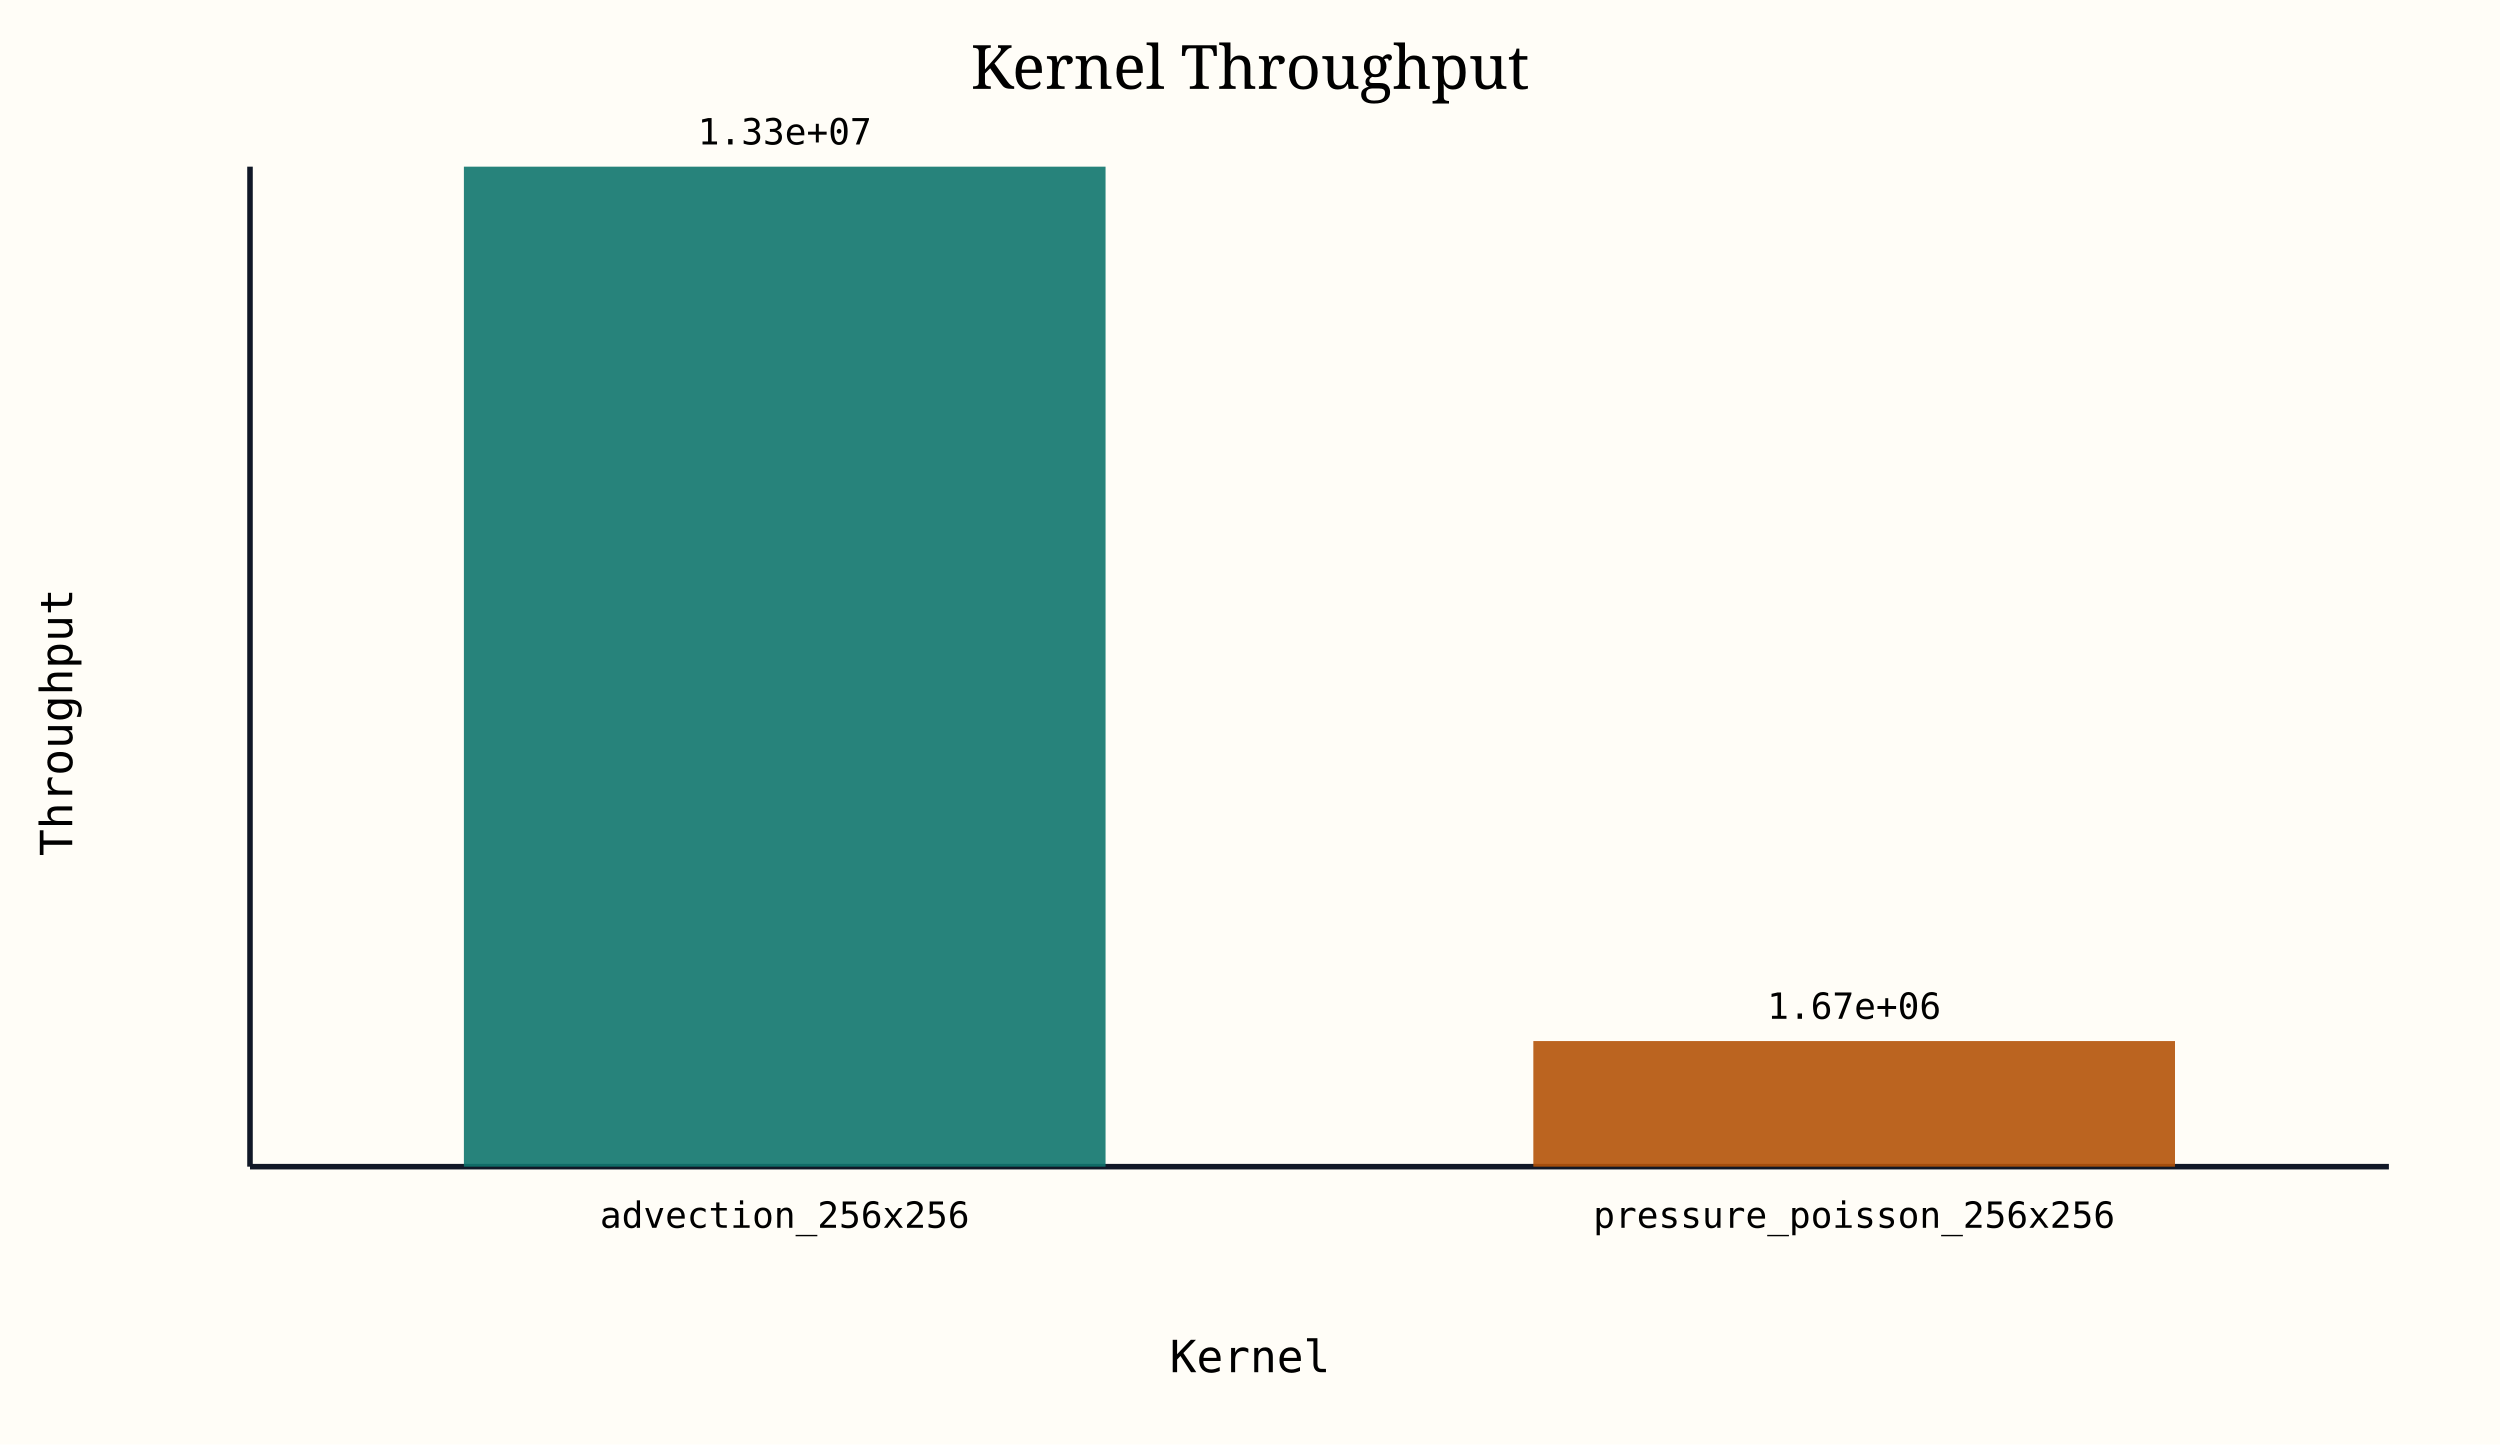
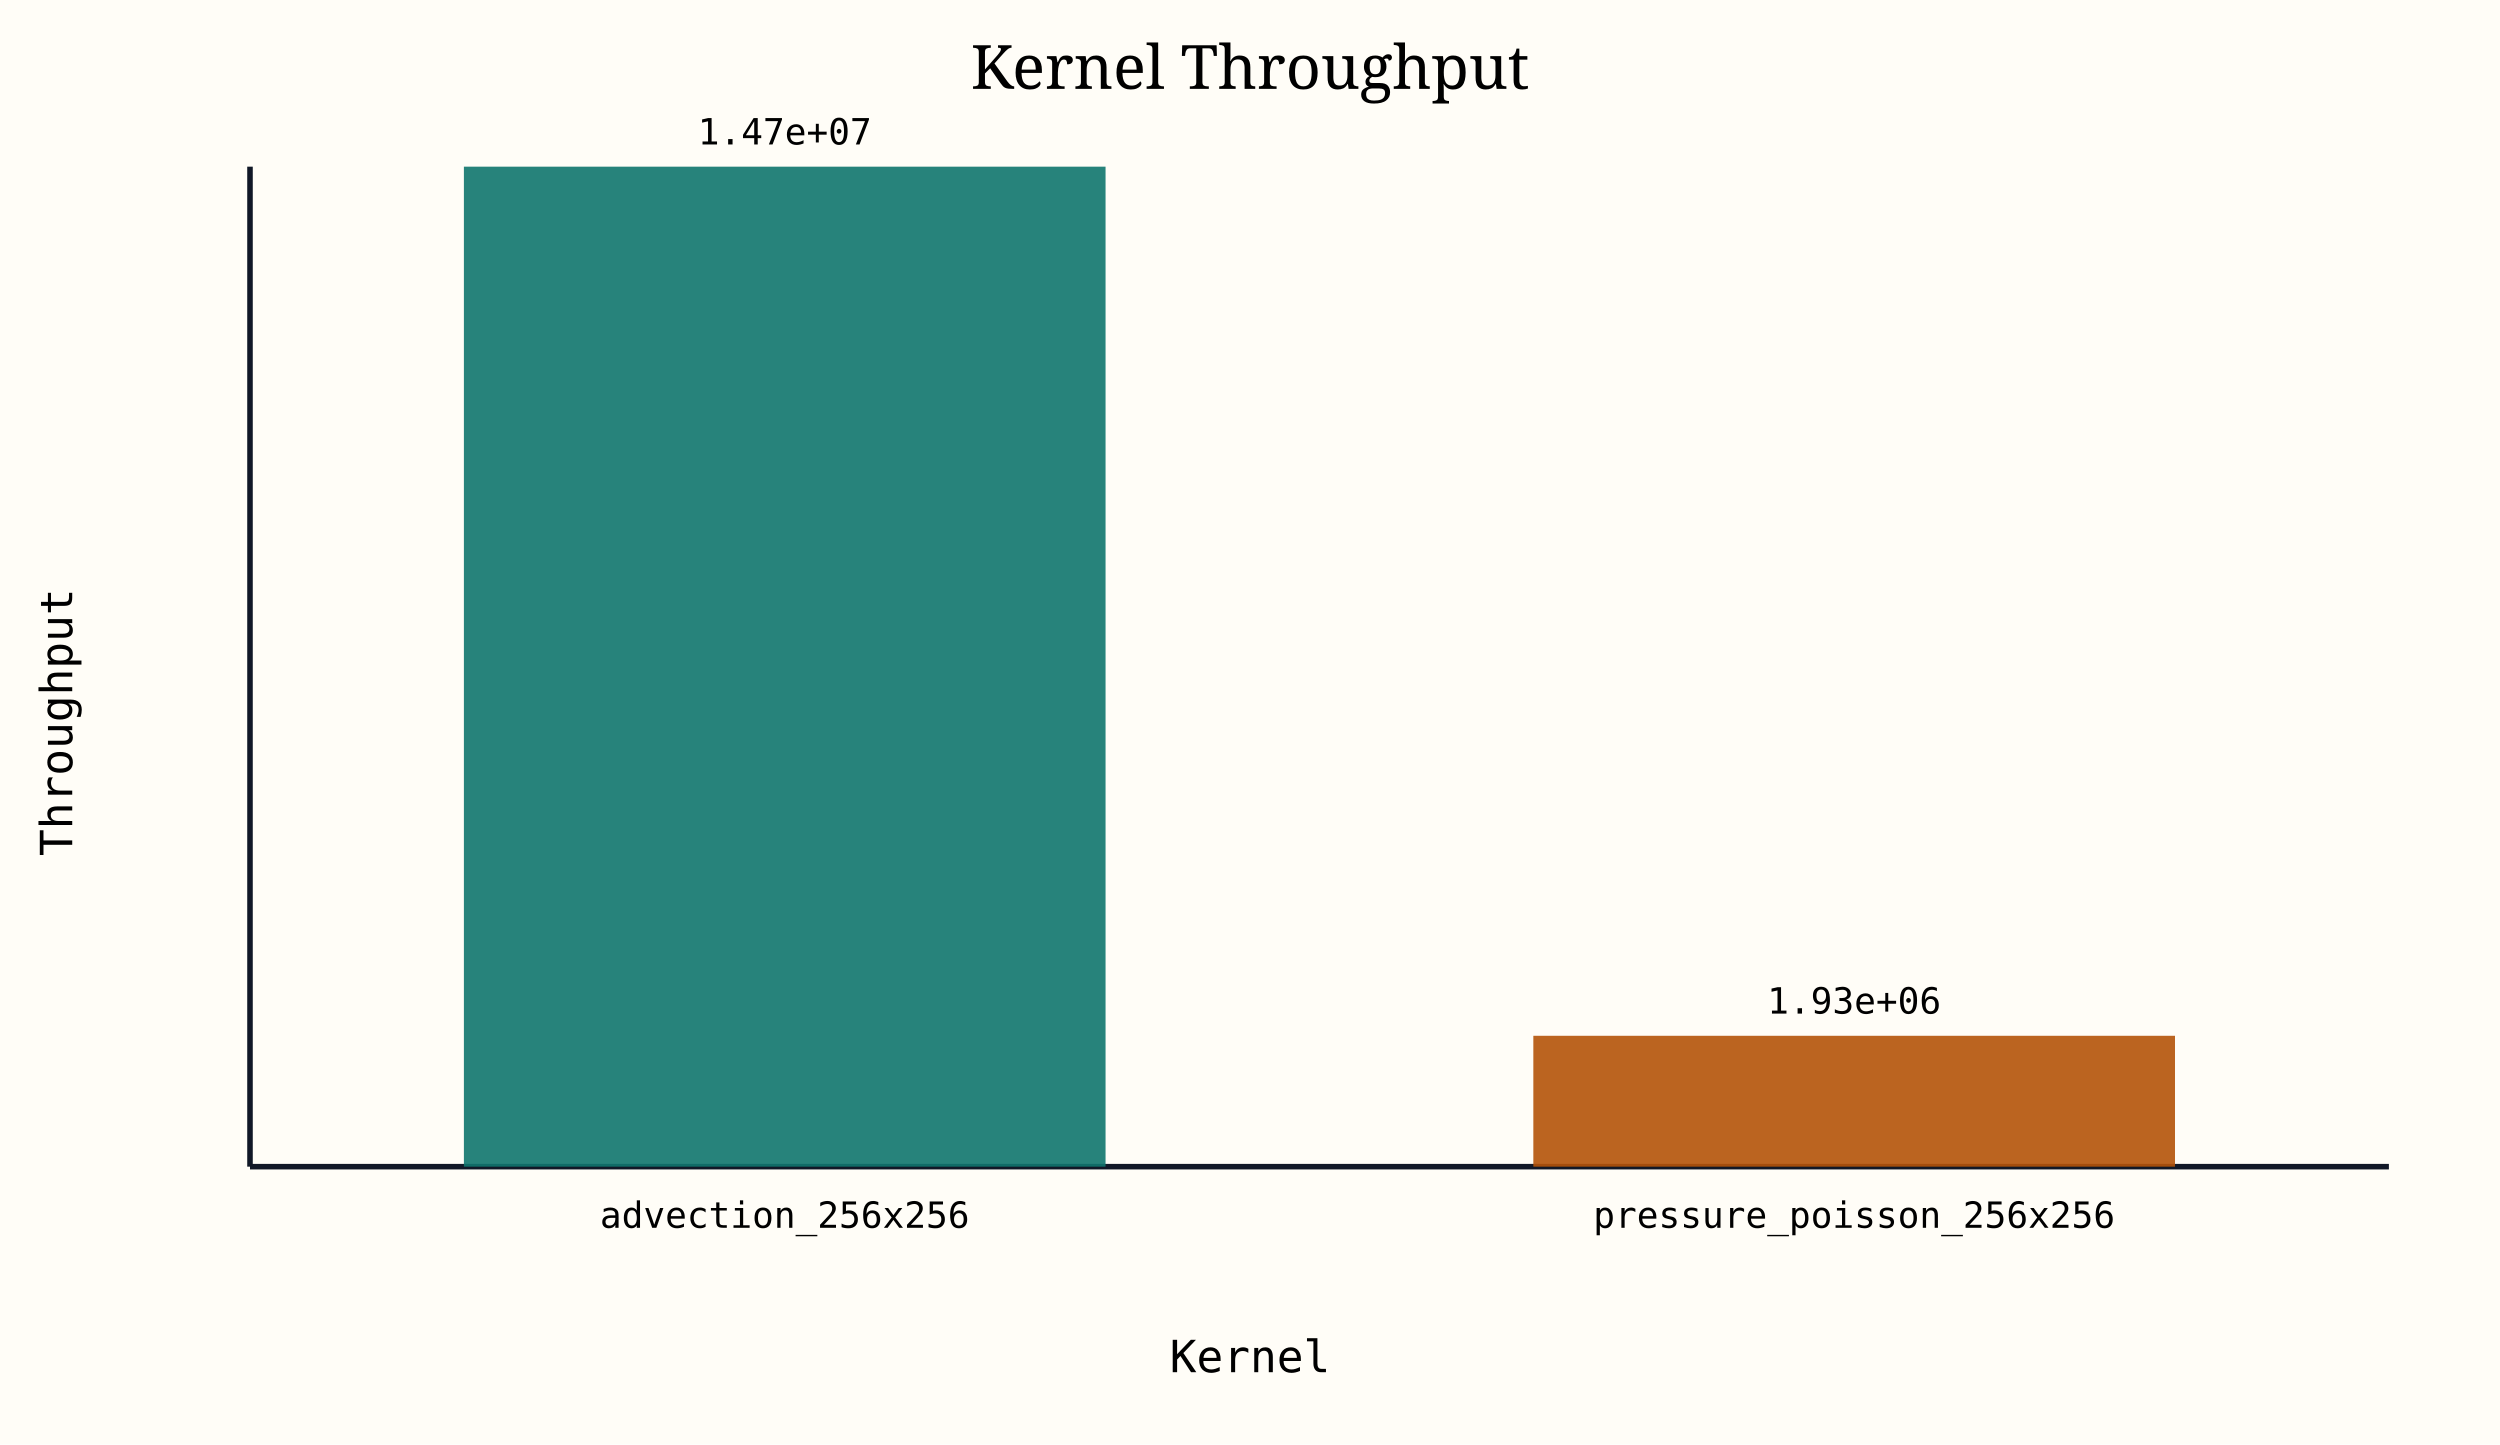
<svg xmlns="http://www.w3.org/2000/svg" width="900" height="520" viewBox="0 0 900 520">
  <rect width="100%" height="100%" fill="#fffdf7" />
  <text x="450.0" y="32" text-anchor="middle" font-size="22" font-family="Georgia, serif">Kernel Throughput</text>
  <line x1="90" y1="420" x2="860" y2="420" stroke="#111827" stroke-width="2" />
  <line x1="90" y1="60" x2="90" y2="420" stroke="#111827" stroke-width="2" />
  <text x="450.0" y="494" text-anchor="middle" font-size="16" font-family="Menlo, monospace">Kernel</text>
  <text x="26" y="260.0" transform="rotate(-90 26 260.0)" text-anchor="middle" font-size="16" font-family="Menlo, monospace">Throughput</text>
  <rect x="167.0" y="60.0" width="231.0" height="360.0" fill="#0f766e" opacity="0.9" />
-   <text x="282.5" y="52.0" text-anchor="middle" font-size="13" font-family="Menlo, monospace">1.33e+07</text>
+   <text x="282.5" y="52.0" text-anchor="middle" font-size="13" font-family="Menlo, monospace">1.47e+07</text>
  <text x="282.5" y="442" text-anchor="middle" font-size="13" font-family="Menlo, monospace">advection_256x256</text>
-   <rect x="552.0" y="374.779" width="231.0" height="45.221" fill="#b45309" opacity="0.9" />
-   <text x="667.5" y="366.779" text-anchor="middle" font-size="13" font-family="Menlo, monospace">1.67e+06</text>
+   <rect x="552.0" y="372.886" width="231.0" height="47.114" fill="#b45309" opacity="0.9" />
+   <text x="667.5" y="364.886" text-anchor="middle" font-size="13" font-family="Menlo, monospace">1.93e+06</text>
  <text x="667.5" y="442" text-anchor="middle" font-size="13" font-family="Menlo, monospace">pressure_poisson_256x256</text>
</svg>
